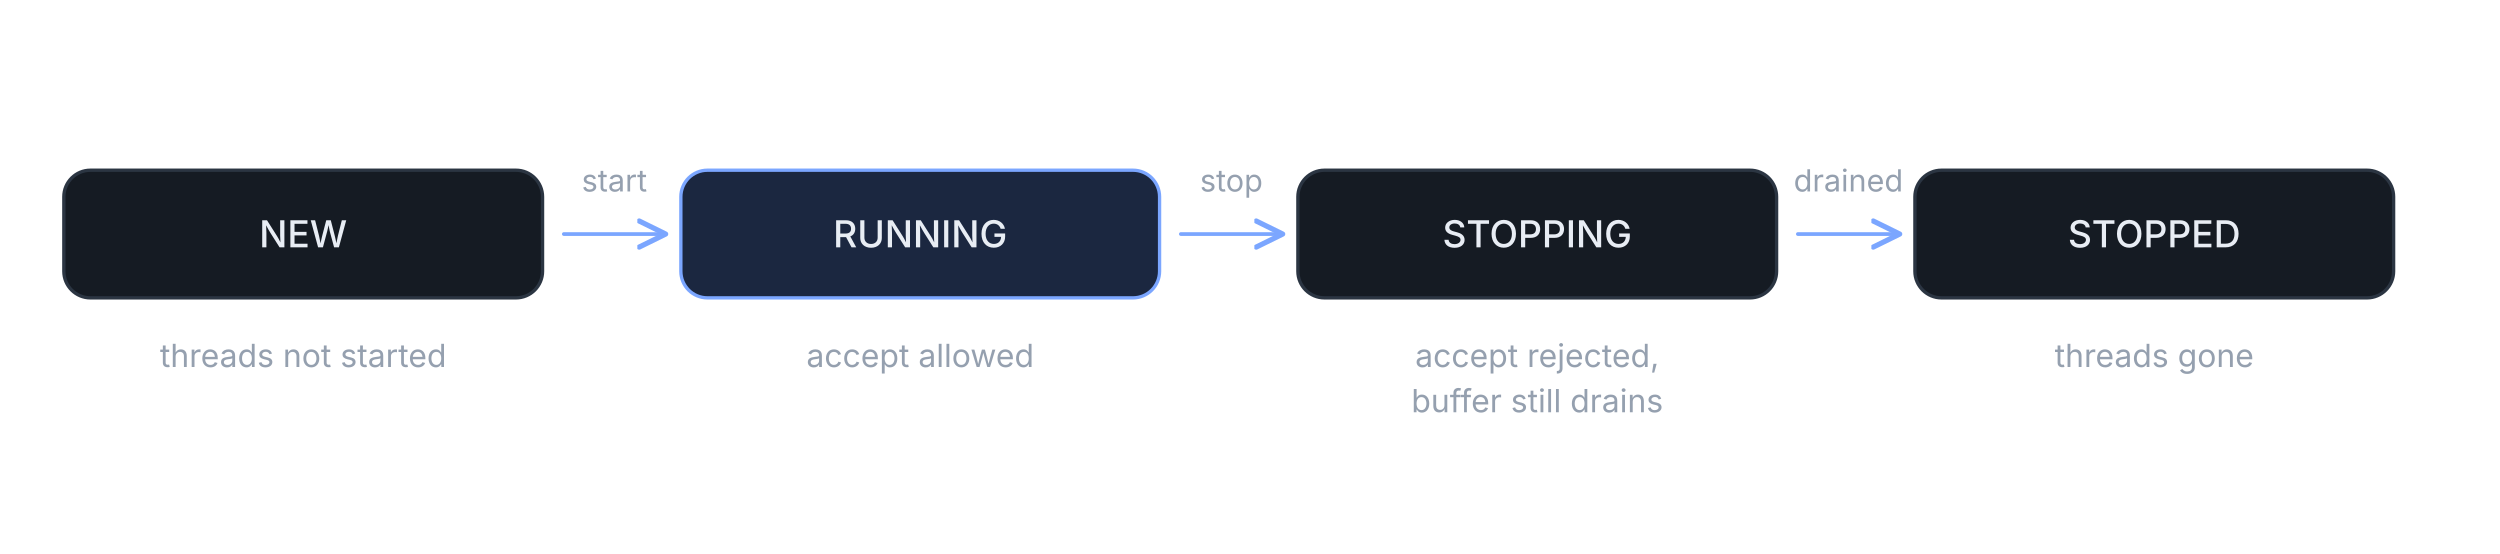
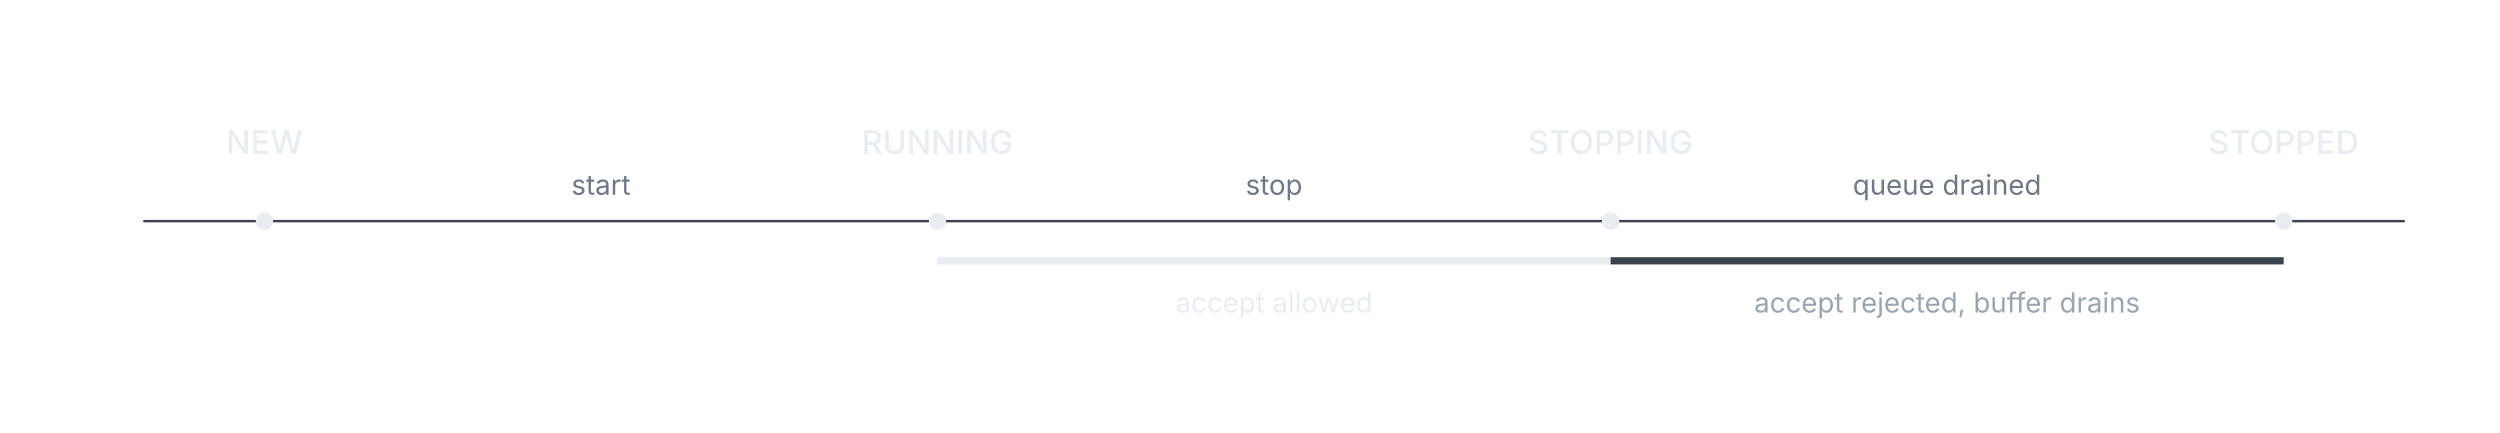
- <svg xmlns="http://www.w3.org/2000/svg" viewBox="0 0 940 208" width="940" height="208" role="img">
+ <svg xmlns="http://www.w3.org/2000/svg" viewBox="0 0 1040 180" width="1040" height="180" role="img">
  <defs>
-     <marker id="head-accent" markerWidth="9" markerHeight="9" refX="7.4" refY="4.5" orient="auto">
-       <path d="M0.5,1 L7.6,4.5 L0.5,8" fill="none" stroke="#7BA6FF" stroke-width="1.4" stroke-linecap="round" stroke-linejoin="round" />
+     <marker id="tip-ink" markerWidth="9" markerHeight="9" refX="7.2" refY="4.5" orient="auto">
+       <path d="M0.8,1.2 L7.4,4.5 L0.8,7.8" fill="none" stroke="#E9EDF2" stroke-width="1.2" stroke-linecap="round" stroke-linejoin="round" />
    </marker>
-     <marker id="head-fail" markerWidth="9" markerHeight="9" refX="7.4" refY="4.5" orient="auto">
-       <path d="M0.5,1 L7.6,4.5 L0.5,8" fill="none" stroke="#FF8A82" stroke-width="1.4" stroke-linecap="round" stroke-linejoin="round" />
+     <marker id="tip-soft" markerWidth="9" markerHeight="9" refX="7.2" refY="4.5" orient="auto">
+       <path d="M0.8,1.2 L7.4,4.5 L0.8,7.8" fill="none" stroke="#9BA5B1" stroke-width="1.2" stroke-linecap="round" stroke-linejoin="round" />
    </marker>
-     <marker id="head-muted" markerWidth="9" markerHeight="9" refX="7.4" refY="4.5" orient="auto">
-       <path d="M0.5,1 L7.6,4.5 L0.5,8" fill="none" stroke="#95A0AF" stroke-width="1.4" stroke-linecap="round" stroke-linejoin="round" />
+     <marker id="tip-mute" markerWidth="9" markerHeight="9" refX="7.2" refY="4.5" orient="auto">
+       <path d="M0.8,1.2 L7.4,4.5 L0.8,7.8" fill="none" stroke="#6F7985" stroke-width="1.2" stroke-linecap="round" stroke-linejoin="round" />
    </marker>
-     <marker id="head-hair" markerWidth="9" markerHeight="9" refX="7.4" refY="4.5" orient="auto">
-       <path d="M0.5,1 L7.6,4.5 L0.5,8" fill="none" stroke="#2B3542" stroke-width="1.4" stroke-linecap="round" stroke-linejoin="round" />
+     <marker id="tip-hair" markerWidth="9" markerHeight="9" refX="7.2" refY="4.5" orient="auto">
+       <path d="M0.8,1.2 L7.4,4.5 L0.8,7.8" fill="none" stroke="#39424D" stroke-width="1.2" stroke-linecap="round" stroke-linejoin="round" />
+     </marker>
+     <marker id="tip-bad" markerWidth="9" markerHeight="9" refX="7.2" refY="4.5" orient="auto">
+       <path d="M0.8,1.2 L7.4,4.5 L0.8,7.8" fill="none" stroke="#FF8177" stroke-width="1.2" stroke-linecap="round" stroke-linejoin="round" />
    </marker>
  </defs>
-   <rect x="24" y="64" width="180" height="48" rx="10" fill="#151B23" stroke="#2B3542" stroke-width="1.25" />
-   <text x="114.0" y="93.0" font-family="-apple-system, BlinkMacSystemFont, 'Segoe UI', Inter, Helvetica, Arial, sans-serif" font-size="14" font-weight="550" fill="#E8EDF4" text-anchor="middle">NEW</text>
-   <text x="114.0" y="138" font-family="-apple-system, BlinkMacSystemFont, 'Segoe UI', Inter, Helvetica, Arial, sans-serif" font-size="12" font-weight="400" fill="#95A0AF" text-anchor="middle">threads not started</text>
-   <rect x="256" y="64" width="180" height="48" rx="10" fill="#1B2740" stroke="#7BA6FF" stroke-width="1.25" />
-   <text x="346.0" y="93.0" font-family="-apple-system, BlinkMacSystemFont, 'Segoe UI', Inter, Helvetica, Arial, sans-serif" font-size="14" font-weight="550" fill="#E8EDF4" text-anchor="middle">RUNNING</text>
-   <text x="346.0" y="138" font-family="-apple-system, BlinkMacSystemFont, 'Segoe UI', Inter, Helvetica, Arial, sans-serif" font-size="12" font-weight="400" fill="#95A0AF" text-anchor="middle">accept allowed</text>
-   <rect x="488" y="64" width="180" height="48" rx="10" fill="#151B23" stroke="#2B3542" stroke-width="1.25" />
-   <text x="578.0" y="93.0" font-family="-apple-system, BlinkMacSystemFont, 'Segoe UI', Inter, Helvetica, Arial, sans-serif" font-size="14" font-weight="550" fill="#E8EDF4" text-anchor="middle">STOPPING</text>
-   <text x="578.0" y="138" font-family="-apple-system, BlinkMacSystemFont, 'Segoe UI', Inter, Helvetica, Arial, sans-serif" font-size="12" font-weight="400" fill="#95A0AF" text-anchor="middle">accept rejected,</text>
-   <text x="578.0" y="155" font-family="-apple-system, BlinkMacSystemFont, 'Segoe UI', Inter, Helvetica, Arial, sans-serif" font-size="12" font-weight="400" fill="#95A0AF" text-anchor="middle">buffer still drains</text>
-   <rect x="720" y="64" width="180" height="48" rx="10" fill="#151B23" stroke="#2B3542" stroke-width="1.25" />
-   <text x="810.0" y="93.0" font-family="-apple-system, BlinkMacSystemFont, 'Segoe UI', Inter, Helvetica, Arial, sans-serif" font-size="14" font-weight="550" fill="#E8EDF4" text-anchor="middle">STOPPED</text>
-   <text x="810.0" y="138" font-family="-apple-system, BlinkMacSystemFont, 'Segoe UI', Inter, Helvetica, Arial, sans-serif" font-size="12" font-weight="400" fill="#95A0AF" text-anchor="middle">threads gone</text>
-   <path d="M212,88.0 L250,88.0" fill="none" stroke="#7BA6FF" stroke-width="1.4" stroke-linecap="round" stroke-linejoin="round" marker-end="url(#head-accent)" />
-   <text x="231.0" y="72.0" font-family="-apple-system, BlinkMacSystemFont, 'Segoe UI', Inter, Helvetica, Arial, sans-serif" font-size="11.5" font-weight="400" fill="#95A0AF" text-anchor="middle">start</text>
-   <path d="M444,88.0 L482,88.0" fill="none" stroke="#7BA6FF" stroke-width="1.4" stroke-linecap="round" stroke-linejoin="round" marker-end="url(#head-accent)" />
-   <text x="463.0" y="72.0" font-family="-apple-system, BlinkMacSystemFont, 'Segoe UI', Inter, Helvetica, Arial, sans-serif" font-size="11.5" font-weight="400" fill="#95A0AF" text-anchor="middle">stop</text>
-   <path d="M676,88.0 L714,88.0" fill="none" stroke="#7BA6FF" stroke-width="1.4" stroke-linecap="round" stroke-linejoin="round" marker-end="url(#head-accent)" />
-   <text x="695.0" y="72.0" font-family="-apple-system, BlinkMacSystemFont, 'Segoe UI', Inter, Helvetica, Arial, sans-serif" font-size="11.5" font-weight="400" fill="#95A0AF" text-anchor="middle">drained</text>
+   <path d="M60,92 L1000,92" stroke="#39424D" stroke-width="1" fill="none" stroke-linecap="round" />
+   <circle cx="110" cy="92" r="3.6" fill="#E9EDF2" />
+   <text x="110" y="64" font-family="-apple-system, BlinkMacSystemFont, 'Segoe UI', Inter, Helvetica, Arial, sans-serif" font-size="13.5" font-weight="550" fill="#E9EDF2" text-anchor="middle">NEW</text>
+   <circle cx="390" cy="92" r="3.6" fill="#E9EDF2" />
+   <text x="390" y="64" font-family="-apple-system, BlinkMacSystemFont, 'Segoe UI', Inter, Helvetica, Arial, sans-serif" font-size="13.5" font-weight="550" fill="#E9EDF2" text-anchor="middle">RUNNING</text>
+   <circle cx="670" cy="92" r="3.6" fill="#E9EDF2" />
+   <text x="670" y="64" font-family="-apple-system, BlinkMacSystemFont, 'Segoe UI', Inter, Helvetica, Arial, sans-serif" font-size="13.5" font-weight="550" fill="#E9EDF2" text-anchor="middle">STOPPING</text>
+   <circle cx="950" cy="92" r="3.6" fill="#E9EDF2" />
+   <text x="950" y="64" font-family="-apple-system, BlinkMacSystemFont, 'Segoe UI', Inter, Helvetica, Arial, sans-serif" font-size="13.5" font-weight="550" fill="#E9EDF2" text-anchor="middle">STOPPED</text>
+   <text x="250.0" y="81" font-family="-apple-system, BlinkMacSystemFont, 'Segoe UI', Inter, Helvetica, Arial, sans-serif" font-size="11.5" font-weight="400" fill="#6F7985" text-anchor="middle">start</text>
+   <text x="530.0" y="81" font-family="-apple-system, BlinkMacSystemFont, 'Segoe UI', Inter, Helvetica, Arial, sans-serif" font-size="11.5" font-weight="400" fill="#6F7985" text-anchor="middle">stop</text>
+   <text x="810.0" y="81" font-family="-apple-system, BlinkMacSystemFont, 'Segoe UI', Inter, Helvetica, Arial, sans-serif" font-size="11.5" font-weight="400" fill="#6F7985" text-anchor="middle">queue drained</text>
+   <rect x="390" y="107" width="280" height="3" fill="#E9EDF2" />
+   <rect x="670" y="107" width="280" height="3" fill="#39424D" />
+   <text x="530" y="130" font-family="-apple-system, BlinkMacSystemFont, 'Segoe UI', Inter, Helvetica, Arial, sans-serif" font-size="11.5" font-weight="400" fill="#E9EDF2" text-anchor="middle">accept allowed</text>
+   <text x="810" y="130" font-family="-apple-system, BlinkMacSystemFont, 'Segoe UI', Inter, Helvetica, Arial, sans-serif" font-size="11.5" font-weight="400" fill="#9BA5B1" text-anchor="middle">accept rejected, buffer drains</text>
</svg>
